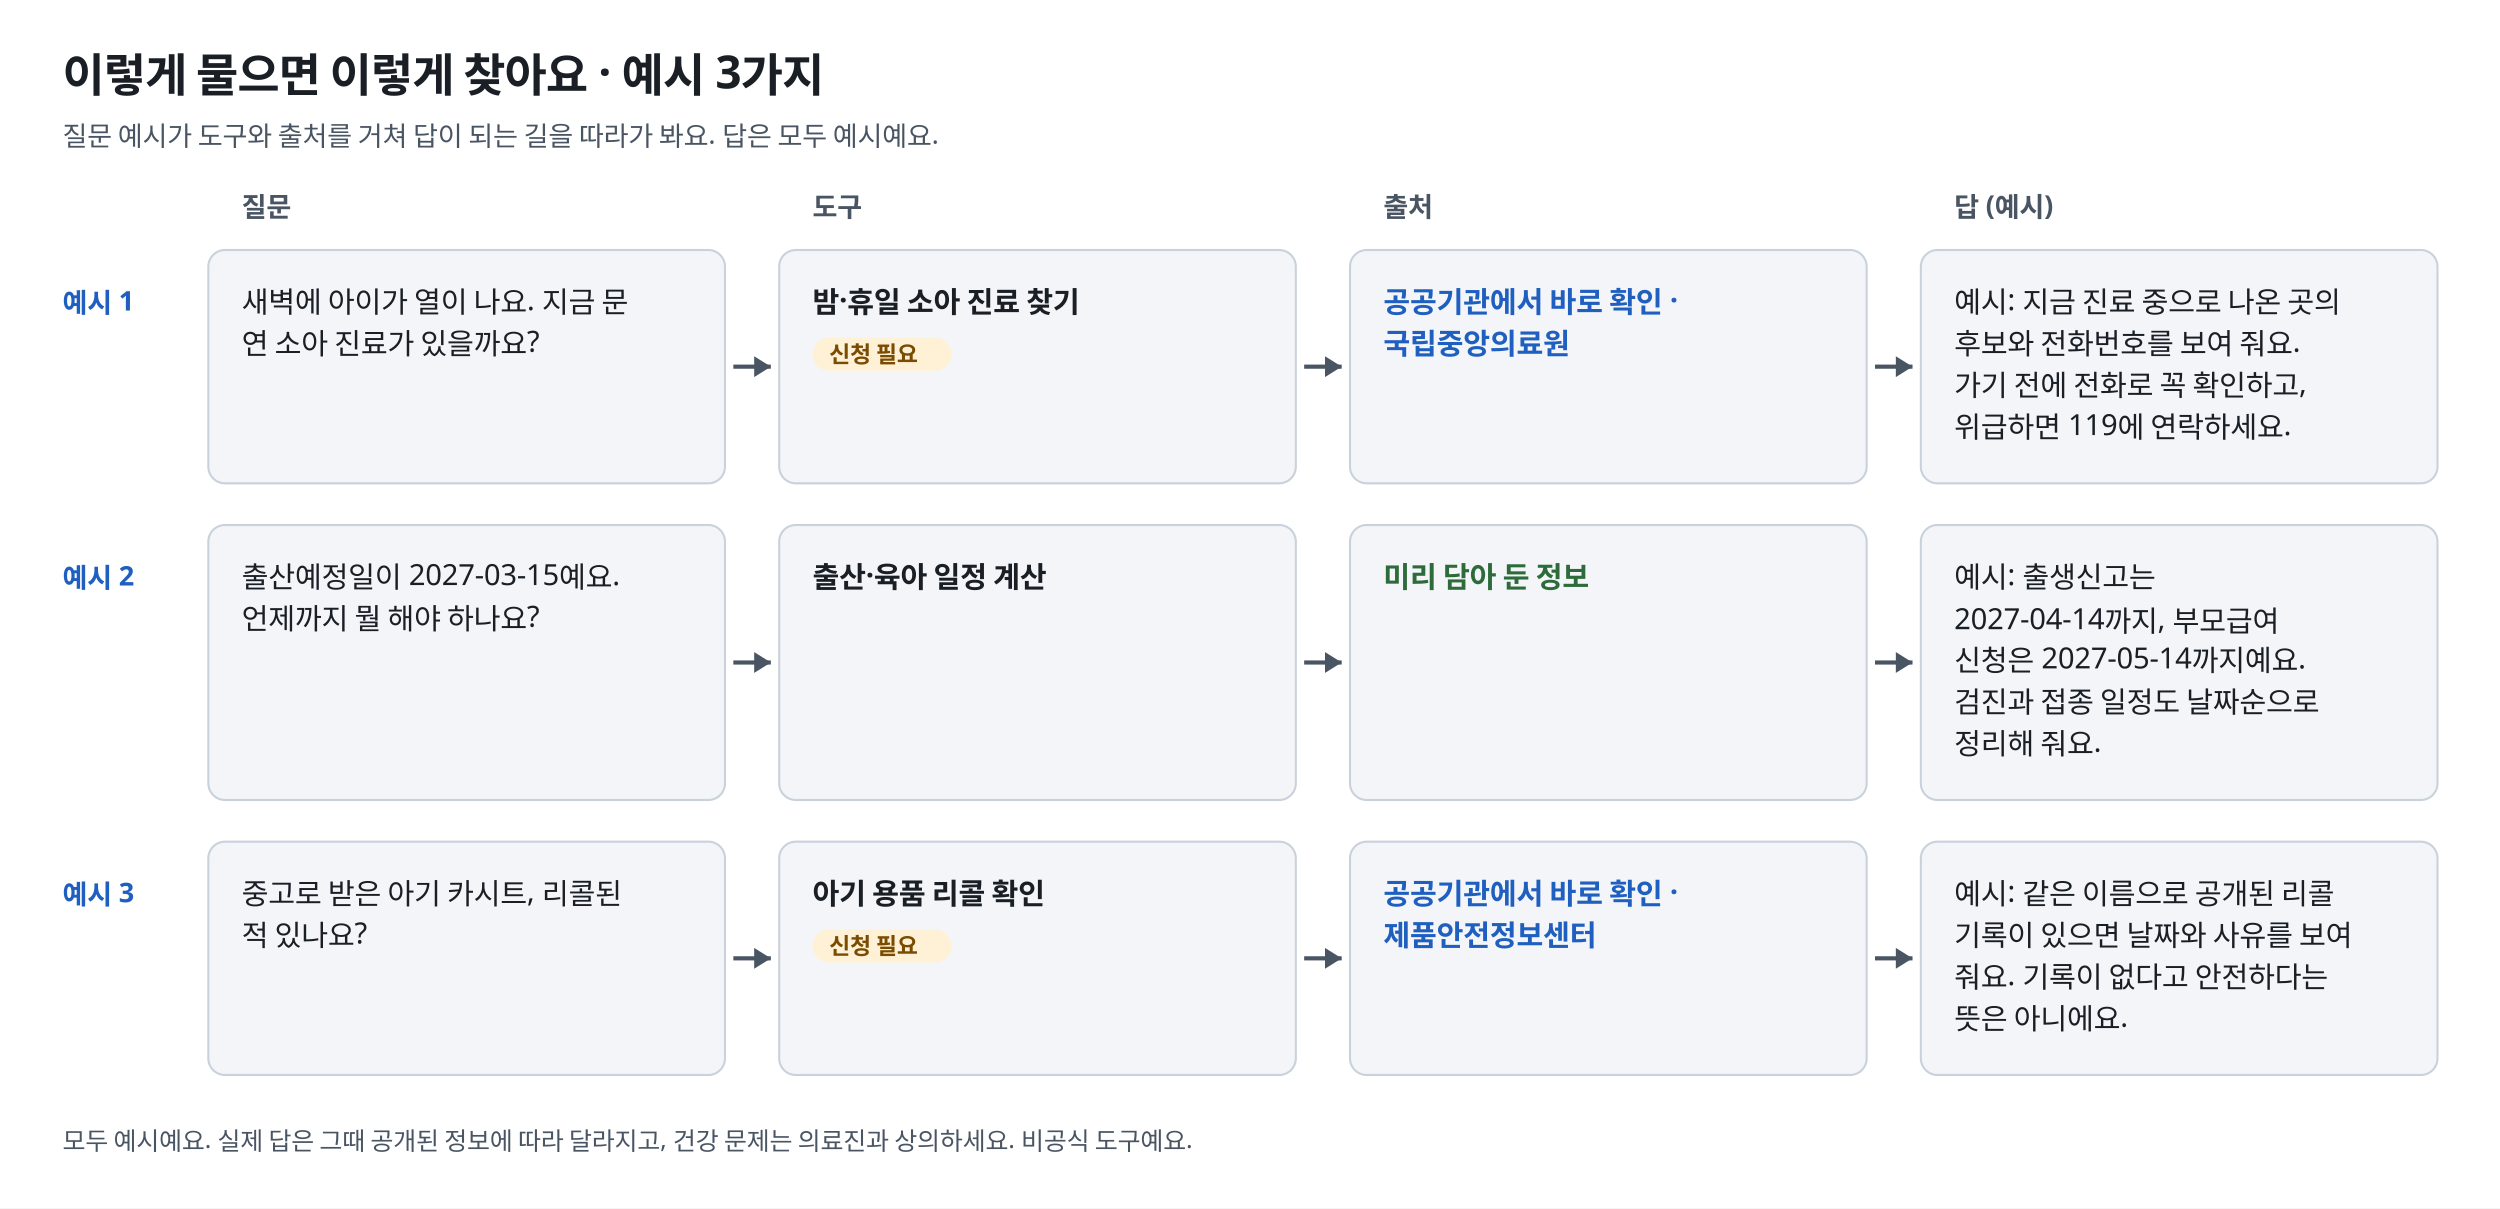
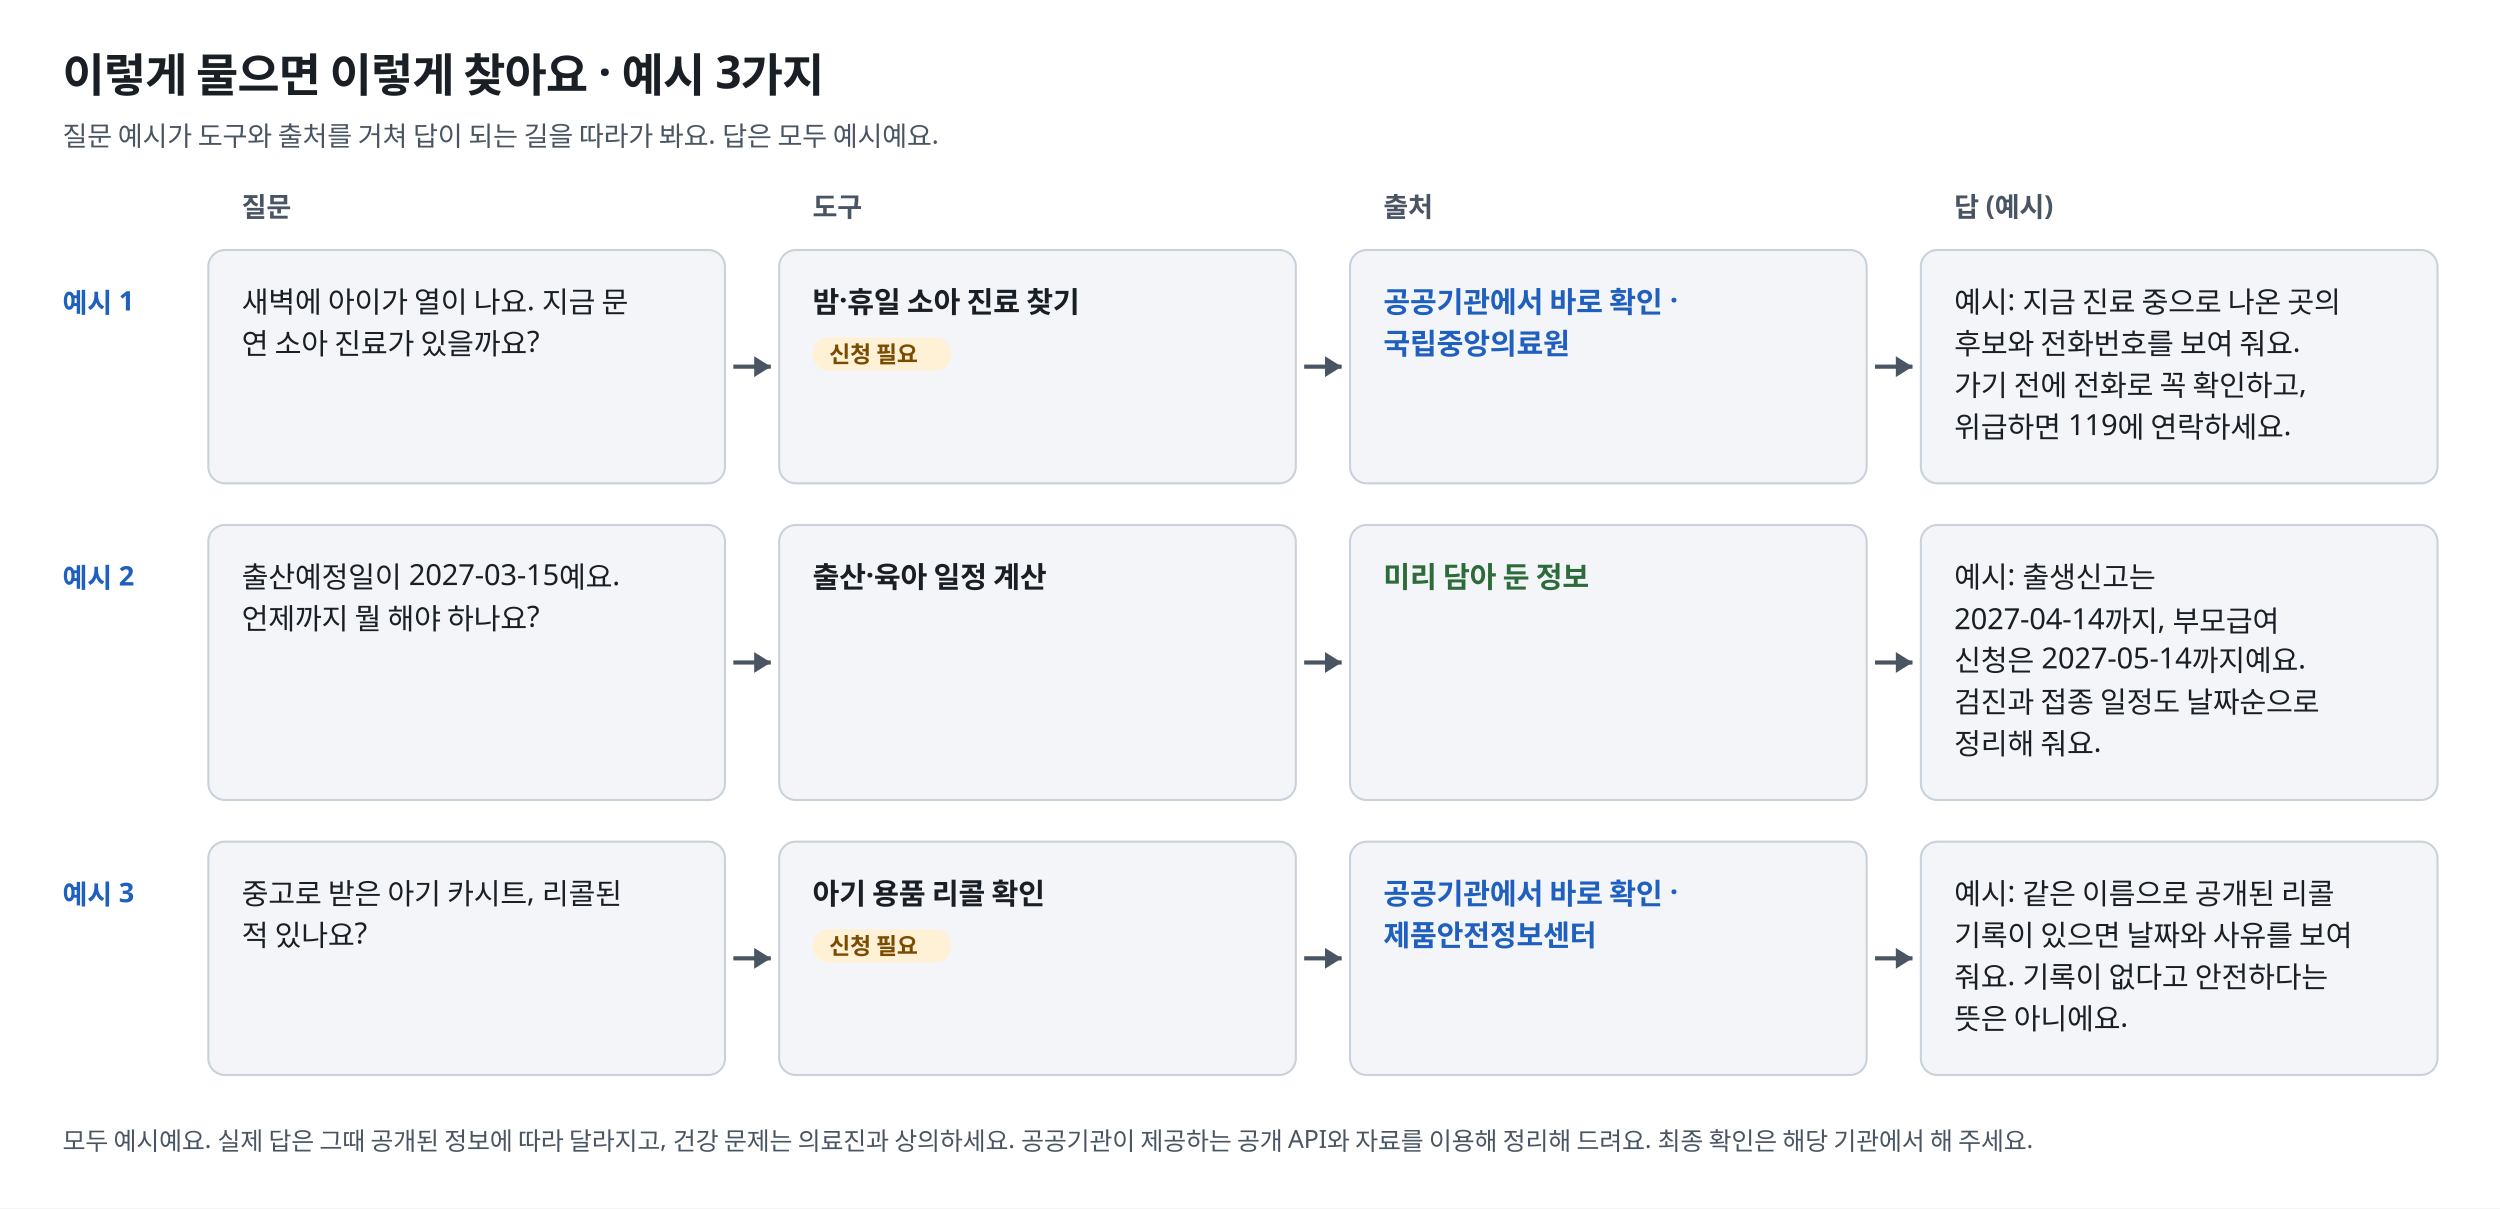
<svg xmlns="http://www.w3.org/2000/svg" width="1200" height="580" viewBox="0 0 1200 580" role="img" aria-labelledby="title desc" font-family="Pretendard, 'Apple SD Gothic Neo', 'Noto Sans KR', 'Malgun Gothic', sans-serif">
  <rect x="0" y="0" width="1200" height="580" fill="#FFFFFF" />
  <text x="30" y="44" font-size="22" fill="#1A1F26" data-max-w="1140" letter-spacing="-0.4" font-weight="700">
    <tspan x="30" y="44">이렇게 물으면 이렇게 찾아요 · 예시 3가지</tspan>
  </text>
  <text x="30" y="70" font-size="13" fill="#4A5563" data-max-w="1140" letter-spacing="-0.1">
    <tspan x="30" y="70">질문 예시가 도구와 출처를 거쳐 답이 되는 길을 따라가 봐요. 답은 모두 예시예요.</tspan>
  </text>
  <text x="116" y="104" font-size="13" fill="#4A5563" data-max-w="216" letter-spacing="-0.1" font-weight="700">
    <tspan x="116" y="104">질문</tspan>
  </text>
  <text x="390" y="104" font-size="13" fill="#4A5563" data-max-w="216" letter-spacing="-0.1" font-weight="700">
    <tspan x="390" y="104">도구</tspan>
  </text>
  <text x="664" y="104" font-size="13" fill="#4A5563" data-max-w="216" letter-spacing="-0.1" font-weight="700">
    <tspan x="664" y="104">출처</tspan>
  </text>
  <text x="938" y="104" font-size="13" fill="#4A5563" data-max-w="216" letter-spacing="-0.1" font-weight="700">
    <tspan x="938" y="104">답 (예시)</tspan>
  </text>
  <g data-story="1" data-tool="find_night_pediatric" data-source="live-key" data-key="required">
    <text x="30" y="150" font-size="13" fill="#1F5FBF" data-max-w="60" letter-spacing="-0.1" font-weight="700">
      <tspan x="30" y="150">예시 1</tspan>
    </text>
    <rect x="100" y="120" width="248" height="112" rx="8" fill="#F3F5F8" stroke="#C9D1DB" />
    <rect x="374" y="120" width="248" height="112" rx="8" fill="#F3F5F8" stroke="#C9D1DB" />
    <rect x="648" y="120" width="248" height="112" rx="8" fill="#F3F5F8" stroke="#C9D1DB" />
    <rect x="922" y="120" width="248" height="112" rx="8" fill="#F3F5F8" stroke="#C9D1DB" />
    <text x="116" y="150" font-size="14" fill="#1A1F26" data-max-w="216" letter-spacing="-0.1">
      <tspan x="116" y="150">새벽에 아이가 열이 나요. 지금 문</tspan>
      <tspan x="116" y="170">연 소아 진료가 있을까요?</tspan>
    </text>
    <text x="390" y="150" font-size="14" fill="#1A1F26" data-max-w="216" letter-spacing="-0.1" font-weight="700">
      <tspan x="390" y="150">밤·휴일 소아 진료 찾기</tspan>
    </text>
    <text x="664" y="150" font-size="14" fill="#1F5FBF" data-max-w="216" letter-spacing="-0.1" font-weight="700">
      <tspan x="664" y="150">공공기관에서 바로 확인 ·</tspan>
      <tspan x="664" y="170">국립중앙의료원</tspan>
    </text>
    <text x="938" y="150" font-size="14" fill="#1A1F26" data-max-w="216" letter-spacing="-0.1">
      <tspan x="938" y="150">예시: 지금 진료 중으로 나온 곳의</tspan>
      <tspan x="938" y="170">후보와 전화번호를 보여 줘요.</tspan>
      <tspan x="938" y="190">가기 전에 전화로 꼭 확인하고,</tspan>
      <tspan x="938" y="210">위급하면 119에 연락하세요.</tspan>
    </text>
    <rect x="390" y="162" width="66.7" height="16" rx="8" fill="#FFF1D6" />
    <text x="398" y="174" font-size="11" fill="#7A4B00" data-max-w="50.7" letter-spacing="-0.1" font-weight="700">
      <tspan x="398" y="174">신청 필요</tspan>
    </text>
    <line x1="352" y1="176" x2="370" y2="176" stroke="#4A5563" stroke-width="2" />
    <polygon points="370,176 362,171 362,181" fill="#4A5563" />
    <line x1="626" y1="176" x2="644" y2="176" stroke="#4A5563" stroke-width="2" />
    <polygon points="644,176 636,171 636,181" fill="#4A5563" />
    <line x1="900" y1="176" x2="918" y2="176" stroke="#4A5563" stroke-width="2" />
    <polygon points="918,176 910,171 910,181" fill="#4A5563" />
  </g>
  <g data-story="2" data-tool="get_timeline" data-source="builtin">
    <text x="30" y="282" font-size="13" fill="#1F5FBF" data-max-w="60" letter-spacing="-0.1" font-weight="700">
      <tspan x="30" y="282">예시 2</tspan>
    </text>
    <rect x="100" y="252" width="248" height="132" rx="8" fill="#F3F5F8" stroke="#C9D1DB" />
    <rect x="374" y="252" width="248" height="132" rx="8" fill="#F3F5F8" stroke="#C9D1DB" />
    <rect x="648" y="252" width="248" height="132" rx="8" fill="#F3F5F8" stroke="#C9D1DB" />
    <rect x="922" y="252" width="248" height="132" rx="8" fill="#F3F5F8" stroke="#C9D1DB" />
    <text x="116" y="282" font-size="14" fill="#1A1F26" data-max-w="216" letter-spacing="-0.1">
      <tspan x="116" y="282">출산예정일이 2027-03-15예요.</tspan>
      <tspan x="116" y="302">언제까지 뭘 해야 하나요?</tspan>
    </text>
    <text x="390" y="282" font-size="14" fill="#1A1F26" data-max-w="216" letter-spacing="-0.1" font-weight="700">
      <tspan x="390" y="282">출산·육아 일정 계산</tspan>
    </text>
    <text x="664" y="282" font-size="14" fill="#2E6B3A" data-max-w="216" letter-spacing="-0.1" font-weight="700">
      <tspan x="664" y="282">미리 담아 둔 정보</tspan>
    </text>
    <text x="938" y="282" font-size="14" fill="#1A1F26" data-max-w="216" letter-spacing="-0.1">
      <tspan x="938" y="282">예시: 출생신고는</tspan>
      <tspan x="938" y="302">2027-04-14까지, 부모급여</tspan>
      <tspan x="938" y="322">신청은 2027-05-14까지예요.</tspan>
      <tspan x="938" y="342">검진과 접종 일정도 날짜순으로</tspan>
      <tspan x="938" y="362">정리해 줘요.</tspan>
    </text>
    <line x1="352" y1="318" x2="370" y2="318" stroke="#4A5563" stroke-width="2" />
    <polygon points="370,318 362,313 362,323" fill="#4A5563" />
    <line x1="626" y1="318" x2="644" y2="318" stroke="#4A5563" stroke-width="2" />
    <polygon points="644,318 636,313 636,323" fill="#4A5563" />
    <line x1="900" y1="318" x2="918" y2="318" stroke="#4A5563" stroke-width="2" />
    <polygon points="918,318 910,313 910,323" fill="#4A5563" />
  </g>
  <g data-story="3" data-tool="check_recall" data-source="live-key" data-key="required">
    <text x="30" y="434" font-size="13" fill="#1F5FBF" data-max-w="60" letter-spacing="-0.1" font-weight="700">
      <tspan x="30" y="434">예시 3</tspan>
    </text>
    <rect x="100" y="404" width="248" height="112" rx="8" fill="#F3F5F8" stroke="#C9D1DB" />
    <rect x="374" y="404" width="248" height="112" rx="8" fill="#F3F5F8" stroke="#C9D1DB" />
    <rect x="648" y="404" width="248" height="112" rx="8" fill="#F3F5F8" stroke="#C9D1DB" />
    <rect x="922" y="404" width="248" height="112" rx="8" fill="#F3F5F8" stroke="#C9D1DB" />
    <text x="116" y="434" font-size="14" fill="#1A1F26" data-max-w="216" letter-spacing="-0.1">
      <tspan x="116" y="434">중고로 받은 아기 카시트, 리콜된</tspan>
      <tspan x="116" y="454">적 있나요?</tspan>
    </text>
    <text x="390" y="434" font-size="14" fill="#1A1F26" data-max-w="216" letter-spacing="-0.1" font-weight="700">
      <tspan x="390" y="434">아기 용품 리콜 확인</tspan>
    </text>
    <text x="664" y="434" font-size="14" fill="#1F5FBF" data-max-w="216" letter-spacing="-0.1" font-weight="700">
      <tspan x="664" y="434">공공기관에서 바로 확인 ·</tspan>
      <tspan x="664" y="454">제품안전정보센터</tspan>
    </text>
    <text x="938" y="434" font-size="14" fill="#1A1F26" data-max-w="216" letter-spacing="-0.1">
      <tspan x="938" y="434">예시: 같은 이름으로 공개된 리콜</tspan>
      <tspan x="938" y="454">기록이 있으면 날짜와 사유를 보여</tspan>
      <tspan x="938" y="474">줘요. 기록이 없다고 안전하다는</tspan>
      <tspan x="938" y="494">뜻은 아니에요.</tspan>
    </text>
    <rect x="390" y="446" width="66.7" height="16" rx="8" fill="#FFF1D6" />
    <text x="398" y="458" font-size="11" fill="#7A4B00" data-max-w="50.7" letter-spacing="-0.1" font-weight="700">
      <tspan x="398" y="458">신청 필요</tspan>
    </text>
    <line x1="352" y1="460" x2="370" y2="460" stroke="#4A5563" stroke-width="2" />
    <polygon points="370,460 362,455 362,465" fill="#4A5563" />
    <line x1="626" y1="460" x2="644" y2="460" stroke="#4A5563" stroke-width="2" />
    <polygon points="644,460 636,455 636,465" fill="#4A5563" />
    <line x1="900" y1="460" x2="918" y2="460" stroke="#4A5563" stroke-width="2" />
    <polygon points="918,460 910,455 910,465" fill="#4A5563" />
  </g>
  <text x="30" y="552" font-size="12" fill="#4A5563" data-max-w="1140" letter-spacing="-0.1">
-     <tspan x="30" y="552">모두 예시예요. 실제 답은 그때 공개된 정보에 따라 달라지고, 건강 문제는 의료진과 상의하세요. 비공식 도구예요.</tspan>
+     <tspan x="30" y="552">모두 예시예요. 실제 답은 그때 공개된 정보에 따라 달라지고, 건강 문제는 의료진과 상의하세요. 공공기관이 제공하는 공개 API와 자료를 이용해 정리해 드려요. 최종 확인은 해당 기관에서 해 주세요.</tspan>
  </text>
</svg>
